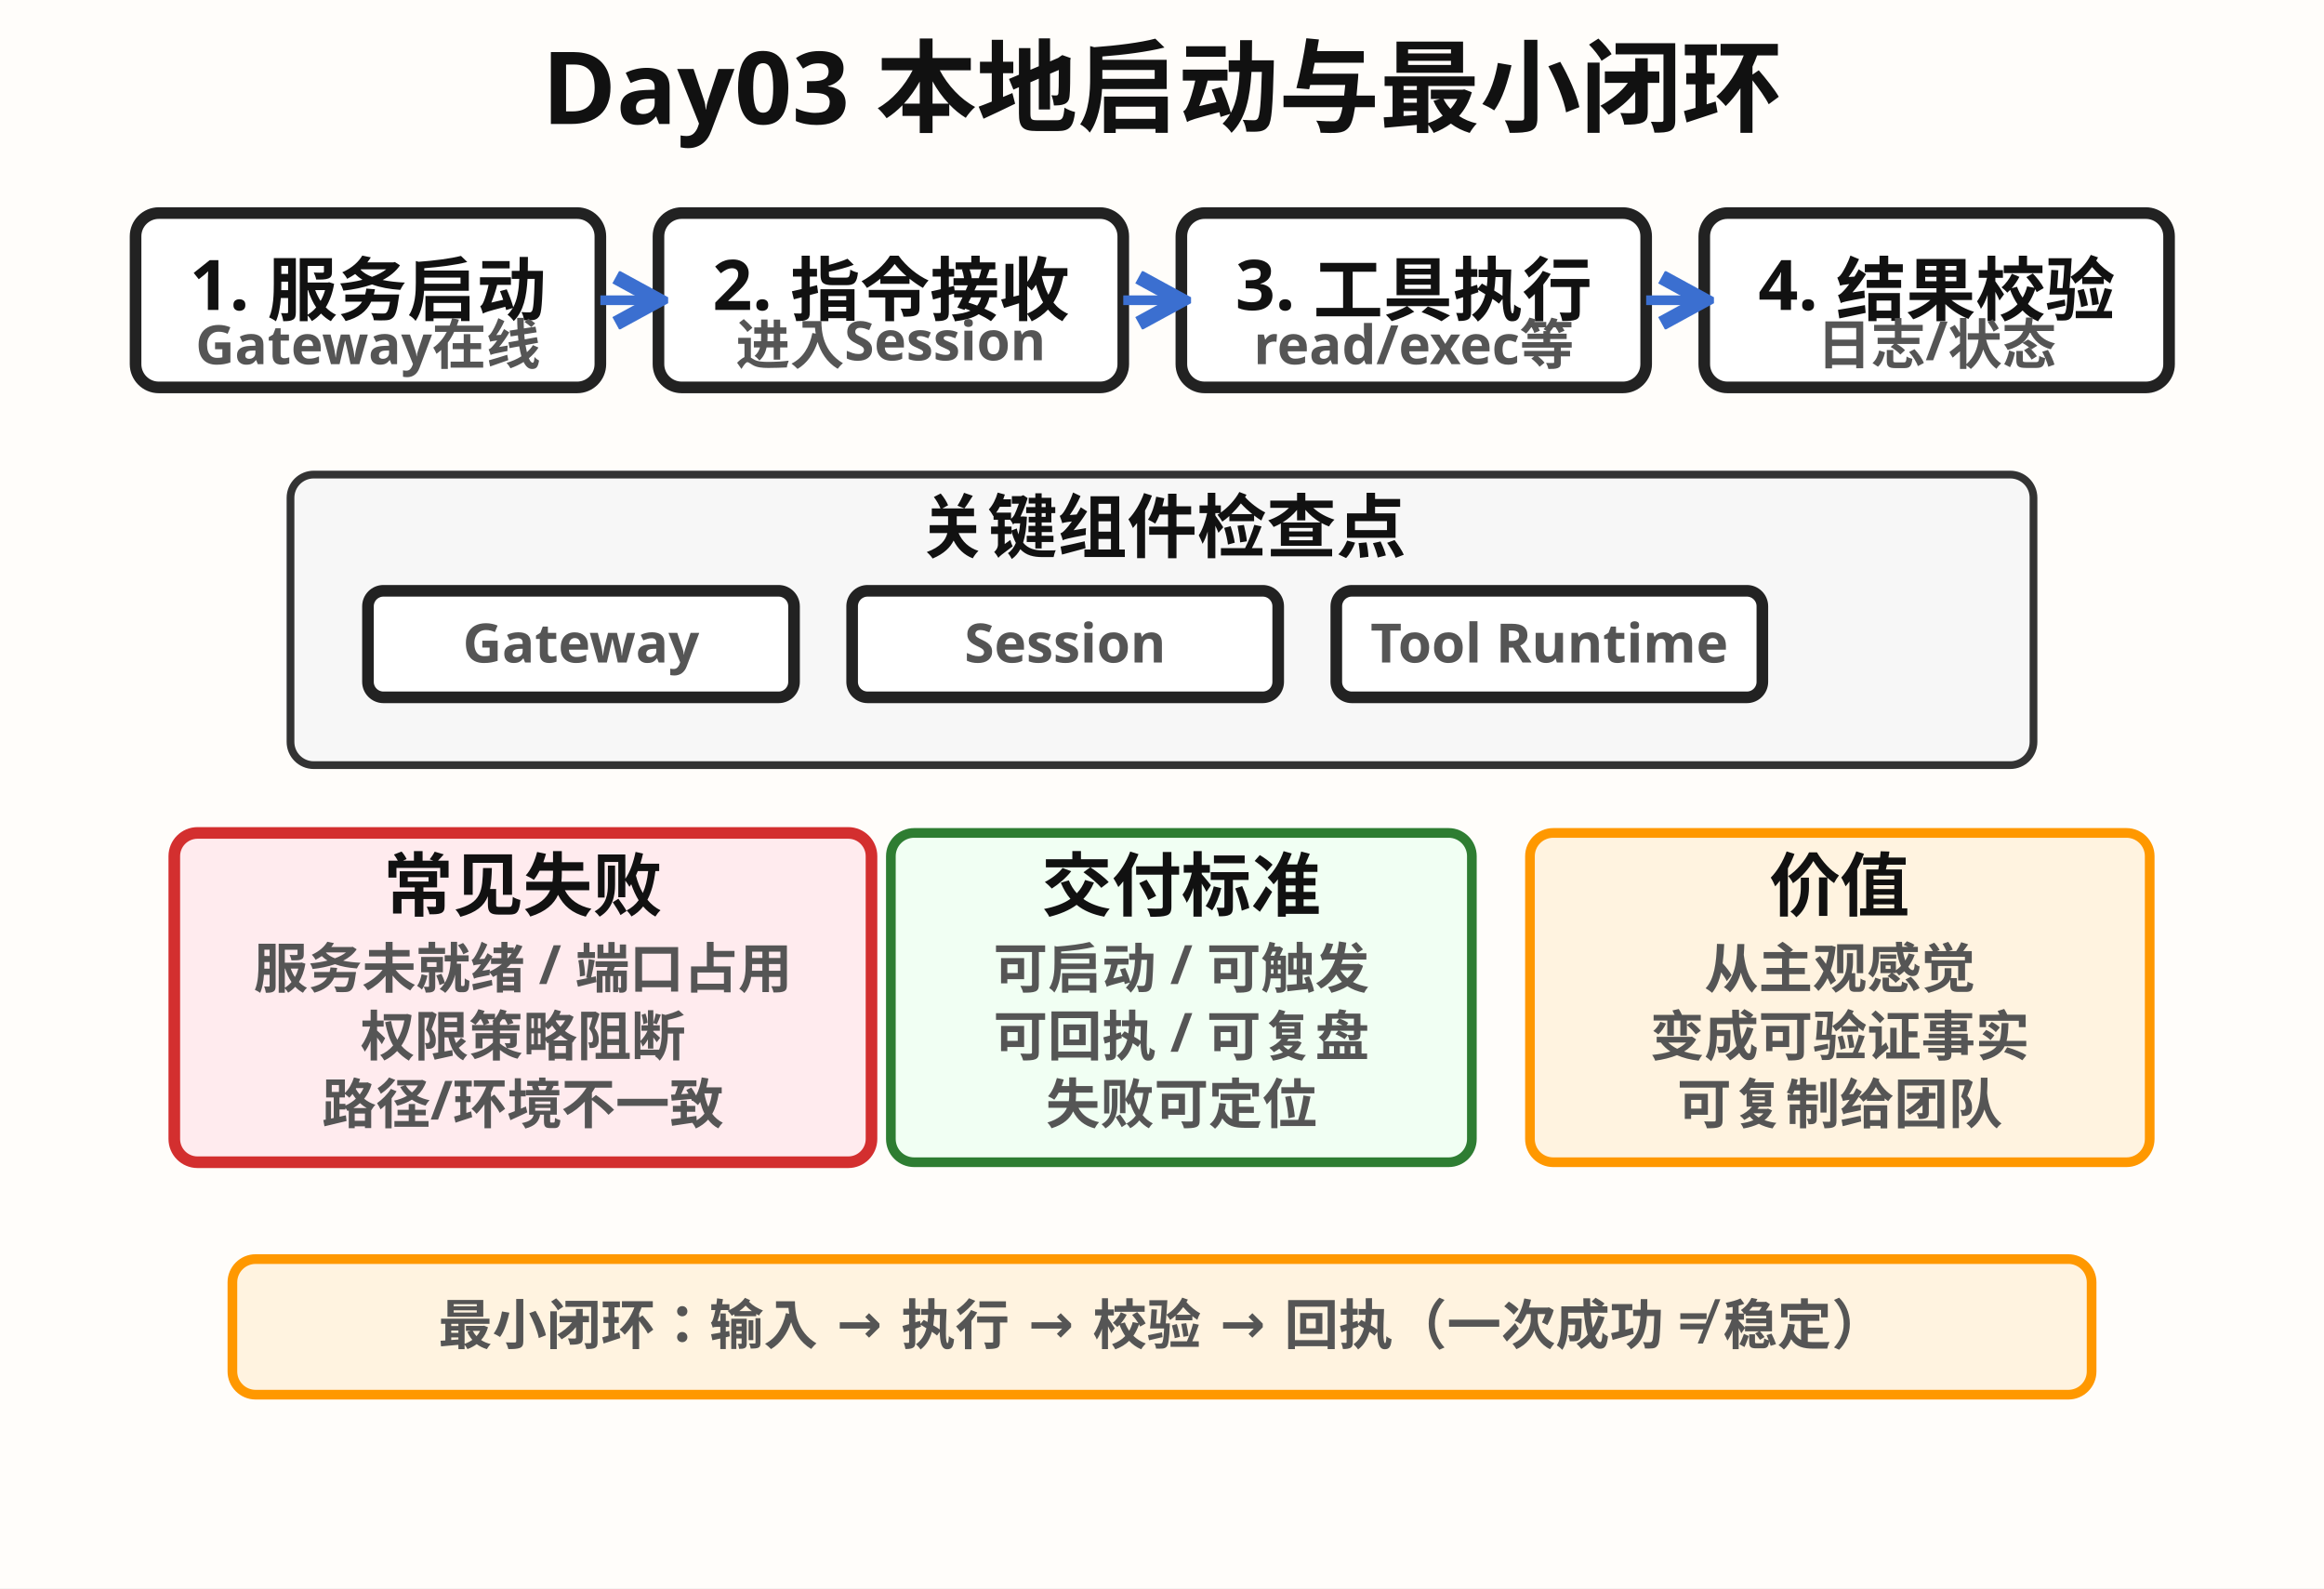
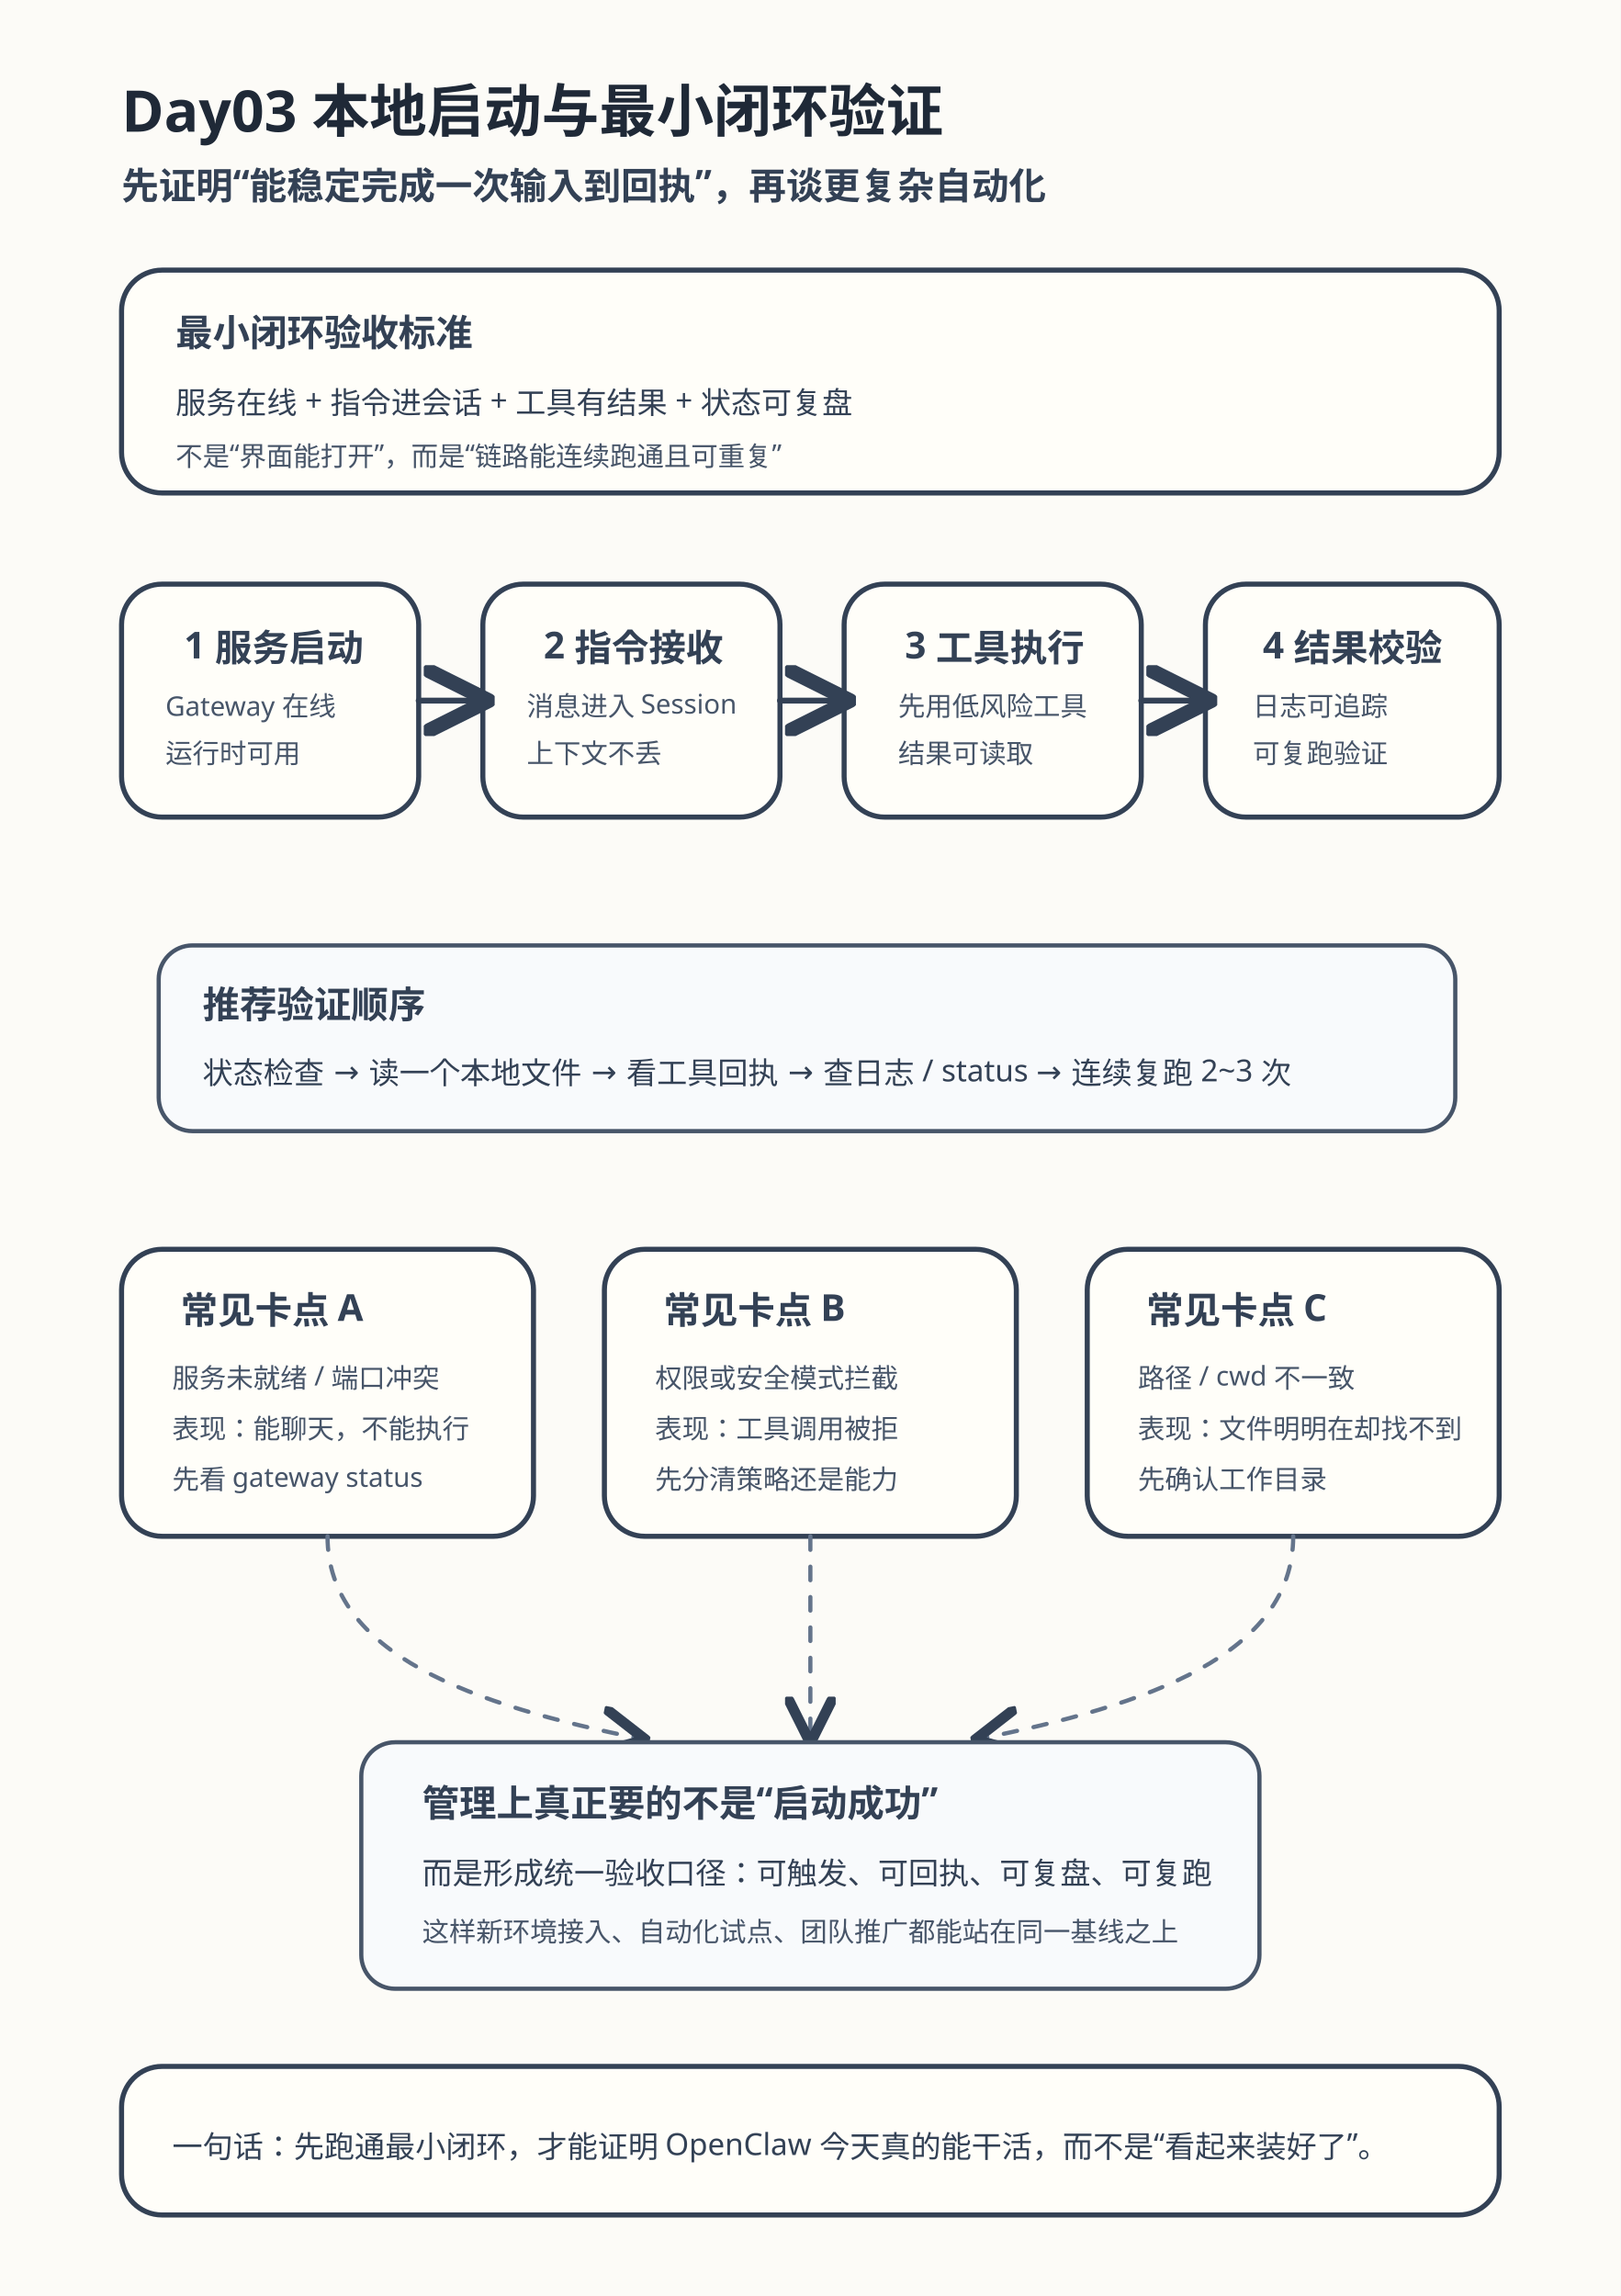
- <svg xmlns="http://www.w3.org/2000/svg" width="1200" height="820" viewBox="0 0 1200 820">
+ <svg xmlns="http://www.w3.org/2000/svg" width="960" height="1360" viewBox="0 0 960 1360">
  <defs>
    <style>
-       .bg{fill:#fffdfa}
-       .title{font:700 52px 'HanziPen SC','Hannotate SC','KaiTi','STKaiti','PingFang SC','Microsoft YaHei',sans-serif;fill:#111}
-       .text{font:700 36px 'HanziPen SC','Hannotate SC','KaiTi','STKaiti','PingFang SC','Microsoft YaHei',sans-serif;fill:#111}
-       .label{font:600 28px 'HanziPen SC','Hannotate SC','KaiTi','STKaiti','PingFang SC','Microsoft YaHei',sans-serif;fill:#555}
-       .box{fill:#fff;stroke:#222;stroke-width:6}
-       .box-soft{fill:#f7f7f7;stroke:#333;stroke-width:4}
-       .arr{stroke:#3b6fd0;stroke-width:5;fill:none;marker-end:url(#a)}
-       .note{fill:#fff3e0;stroke:#ff9800;stroke-width:5}
-       .warn{fill:#ffebee;stroke:#d32f2f;stroke-width:6}
-       .ok{fill:#f1fff3;stroke:#2e7d32;stroke-width:5}
+       .bg { fill: #fcfbf7; }
+       .title { font: 700 34px 'HanziPen SC','Hannotate SC','KaiTi','STKaiti','PingFang SC',sans-serif; fill: #1f2937; }
+       .subtitle { font: 600 22px 'HanziPen SC','Hannotate SC','KaiTi','STKaiti','PingFang SC',sans-serif; fill: #334155; }
+       .text { font: 18px 'HanziPen SC','Hannotate SC','KaiTi','STKaiti','PingFang SC',sans-serif; fill: #334155; }
+       .small { font: 16px 'HanziPen SC','Hannotate SC','KaiTi','STKaiti','PingFang SC',sans-serif; fill: #475569; }
+       .box { fill: #fffef9; stroke: #334155; stroke-width: 3; rx: 24; ry: 24; }
+       .light { fill: #f8fafc; stroke: #475569; stroke-width: 2.5; rx: 20; ry: 20; }
+       .arrow { stroke: #334155; stroke-width: 3.5; fill: none; stroke-linecap: round; stroke-linejoin: round; }
+       .dash { stroke: #64748b; stroke-width: 2.5; fill: none; stroke-linecap: round; stroke-linejoin: round; stroke-dasharray: 8 10; }
    </style>
-     <marker id="a" markerWidth="6" markerHeight="6" refX="5" refY="3" orient="auto">
-       <path d="M0.6,0.6 L5,3 L0.6,5.4" fill="none" stroke="#3b6fd0" stroke-width="1.5" />
+     <marker id="arrow" markerWidth="12" markerHeight="12" refX="10" refY="6" orient="auto">
+       <path d="M1,1 L11,6 L1,11" fill="none" stroke="#334155" stroke-width="2.5" stroke-linecap="round" stroke-linejoin="round" />
    </marker>
  </defs>
-   <rect class="bg" x="0" y="0" width="1200" height="820" />
-   <text class="title" x="600" y="64" text-anchor="middle">Day03 本地启动与最小闭环</text>
-   <rect class="box" x="70" y="110" width="240" height="90" rx="12" />
-   <text class="text" x="190" y="160" text-anchor="middle">1. 服务启动</text>
-   <text class="label" x="190" y="188" text-anchor="middle">Gateway在线</text>
-   <rect class="box" x="340" y="110" width="240" height="90" rx="12" />
-   <text class="text" x="460" y="160" text-anchor="middle">2. 指令接收</text>
-   <text class="label" x="460" y="188" text-anchor="middle">进入Session</text>
-   <rect class="box" x="610" y="110" width="240" height="90" rx="12" />
-   <text class="text" x="730" y="160" text-anchor="middle">3. 工具执行</text>
-   <text class="label" x="730" y="188" text-anchor="middle">read/exec等</text>
-   <rect class="box" x="880" y="110" width="240" height="90" rx="12" />
-   <text class="text" x="1000" y="160" text-anchor="middle">4. 结果校验</text>
-   <text class="label" x="1000" y="188" text-anchor="middle">日志/状态</text>
-   <path class="arr" d="M310,155 L340,155" />
-   <path class="arr" d="M580,155 L610,155" />
-   <path class="arr" d="M850,155 L880,155" />
-   <rect class="box-soft" x="150" y="245" width="900" height="150" rx="12" />
-   <text class="text" x="600" y="285" text-anchor="middle">关键组件检查点</text>
-   <rect class="box" x="190" y="305" width="220" height="55" rx="8" />
-   <text class="label" x="300" y="342" text-anchor="middle">Gateway</text>
-   <rect class="box" x="440" y="305" width="220" height="55" rx="8" />
-   <text class="label" x="550" y="342" text-anchor="middle">Session</text>
-   <rect class="box" x="690" y="305" width="220" height="55" rx="8" />
-   <text class="label" x="800" y="342" text-anchor="middle">Tool Runtime</text>
-   <rect class="warn" x="90" y="430" width="360" height="170" rx="12" />
-   <text class="text" x="270" y="470" text-anchor="middle" fill="#b71c1c">常见失败</text>
-   <text class="label" x="270" y="510" text-anchor="middle">服务未就绪 / 端口占用</text>
-   <text class="label" x="270" y="545" text-anchor="middle">权限策略阻断</text>
-   <text class="label" x="270" y="580" text-anchor="middle">路径/环境不一致</text>
-   <rect class="ok" x="460" y="430" width="300" height="170" rx="12" />
-   <text class="text" x="610" y="470" text-anchor="middle" fill="#1b5e20">交付标准</text>
-   <text class="label" x="610" y="510" text-anchor="middle">可启动 / 可触发</text>
-   <text class="label" x="610" y="545" text-anchor="middle">可回执 / 可复盘</text>
-   <text class="label" x="610" y="580" text-anchor="middle">失败可定位</text>
-   <rect class="note" x="790" y="430" width="320" height="170" rx="12" />
-   <text class="text" x="950" y="470" text-anchor="middle">价值</text>
-   <text class="label" x="950" y="510" text-anchor="middle">从主观感觉</text>
-   <text class="label" x="950" y="545" text-anchor="middle">变成可验证事实</text>
-   <text class="label" x="950" y="580" text-anchor="middle">可复制给团队</text>
-   <rect class="note" x="120" y="650" width="960" height="70" rx="12" />
-   <text class="label" x="600" y="694" text-anchor="middle">最小闭环：输入 → 执行 → 校验 → 回执（一次成功 ≠ 稳定）</text>
+   <rect class="bg" x="0" y="0" width="960" height="1360" />
+   <text class="title" x="72" y="78">Day03 本地启动与最小闭环验证</text>
+   <text class="subtitle" x="72" y="118">先证明“能稳定完成一次输入到回执”，再谈更复杂自动化</text>
+   <rect class="box" x="72" y="160" width="816" height="132" />
+   <text class="subtitle" x="104" y="205">最小闭环验收标准</text>
+   <text class="text" x="104" y="245">服务在线 + 指令进会话 + 工具有结果 + 状态可复盘</text>
+   <text class="small" x="104" y="276">不是“界面能打开”，而是“链路能连续跑通且可重复”</text>
+   <rect class="box" x="72" y="346" width="176" height="138" />
+   <text class="subtitle" x="109" y="390">1 服务启动</text>
+   <text class="small" x="98" y="424">Gateway 在线</text>
+   <text class="small" x="98" y="452">运行时可用</text>
+   <rect class="box" x="286" y="346" width="176" height="138" />
+   <text class="subtitle" x="322" y="390">2 指令接收</text>
+   <text class="small" x="312" y="424">消息进入 Session</text>
+   <text class="small" x="312" y="452">上下文不丢</text>
+   <rect class="box" x="500" y="346" width="176" height="138" />
+   <text class="subtitle" x="536" y="390">3 工具执行</text>
+   <text class="small" x="532" y="424">先用低风险工具</text>
+   <text class="small" x="532" y="452">结果可读取</text>
+   <rect class="box" x="714" y="346" width="174" height="138" />
+   <text class="subtitle" x="748" y="390">4 结果校验</text>
+   <text class="small" x="742" y="424">日志可追踪</text>
+   <text class="small" x="742" y="452">可复跑验证</text>
+   <path class="arrow" marker-end="url(#arrow)" d="M248 415 C260 415, 270 415, 286 415" />
+   <path class="arrow" marker-end="url(#arrow)" d="M462 415 C474 415, 484 415, 500 415" />
+   <path class="arrow" marker-end="url(#arrow)" d="M676 415 C688 415, 698 415, 714 415" />
+   <rect class="light" x="94" y="560" width="768" height="110" />
+   <text class="subtitle" x="120" y="603">推荐验证顺序</text>
+   <text class="text" x="120" y="642">状态检查 → 读一个本地文件 → 看工具回执 → 查日志 / status → 连续复跑 2~3 次</text>
+   <rect class="box" x="72" y="740" width="244" height="170" />
+   <text class="subtitle" x="107" y="784">常见卡点 A</text>
+   <text class="small" x="102" y="822">服务未就绪 / 端口冲突</text>
+   <text class="small" x="102" y="852">表现：能聊天，不能执行</text>
+   <text class="small" x="102" y="882">先看 gateway status</text>
+   <rect class="box" x="358" y="740" width="244" height="170" />
+   <text class="subtitle" x="393" y="784">常见卡点 B</text>
+   <text class="small" x="388" y="822">权限或安全模式拦截</text>
+   <text class="small" x="388" y="852">表现：工具调用被拒</text>
+   <text class="small" x="388" y="882">先分清策略还是能力</text>
+   <rect class="box" x="644" y="740" width="244" height="170" />
+   <text class="subtitle" x="679" y="784">常见卡点 C</text>
+   <text class="small" x="674" y="822">路径 / cwd 不一致</text>
+   <text class="small" x="674" y="852">表现：文件明明在却找不到</text>
+   <text class="small" x="674" y="882">先确认工作目录</text>
+   <path class="dash" marker-end="url(#arrow)" d="M194 910 C194 980, 280 1010, 380 1030" />
+   <path class="dash" marker-end="url(#arrow)" d="M480 910 C480 980, 480 1000, 480 1030" />
+   <path class="dash" marker-end="url(#arrow)" d="M766 910 C766 980, 680 1010, 580 1030" />
+   <rect class="light" x="214" y="1032" width="532" height="146" />
+   <text class="subtitle" x="250" y="1076">管理上真正要的不是“启动成功”</text>
+   <text class="text" x="250" y="1116">而是形成统一验收口径：可触发、可回执、可复盘、可复跑</text>
+   <text class="small" x="250" y="1150">这样新环境接入、自动化试点、团队推广都能站在同一基线之上</text>
+   <rect class="box" x="72" y="1224" width="816" height="88" />
+   <text class="text" x="102" y="1278">一句话：先跑通最小闭环，才能证明 OpenClaw 今天真的能干活，而不是“看起来装好了”。</text>
</svg>
